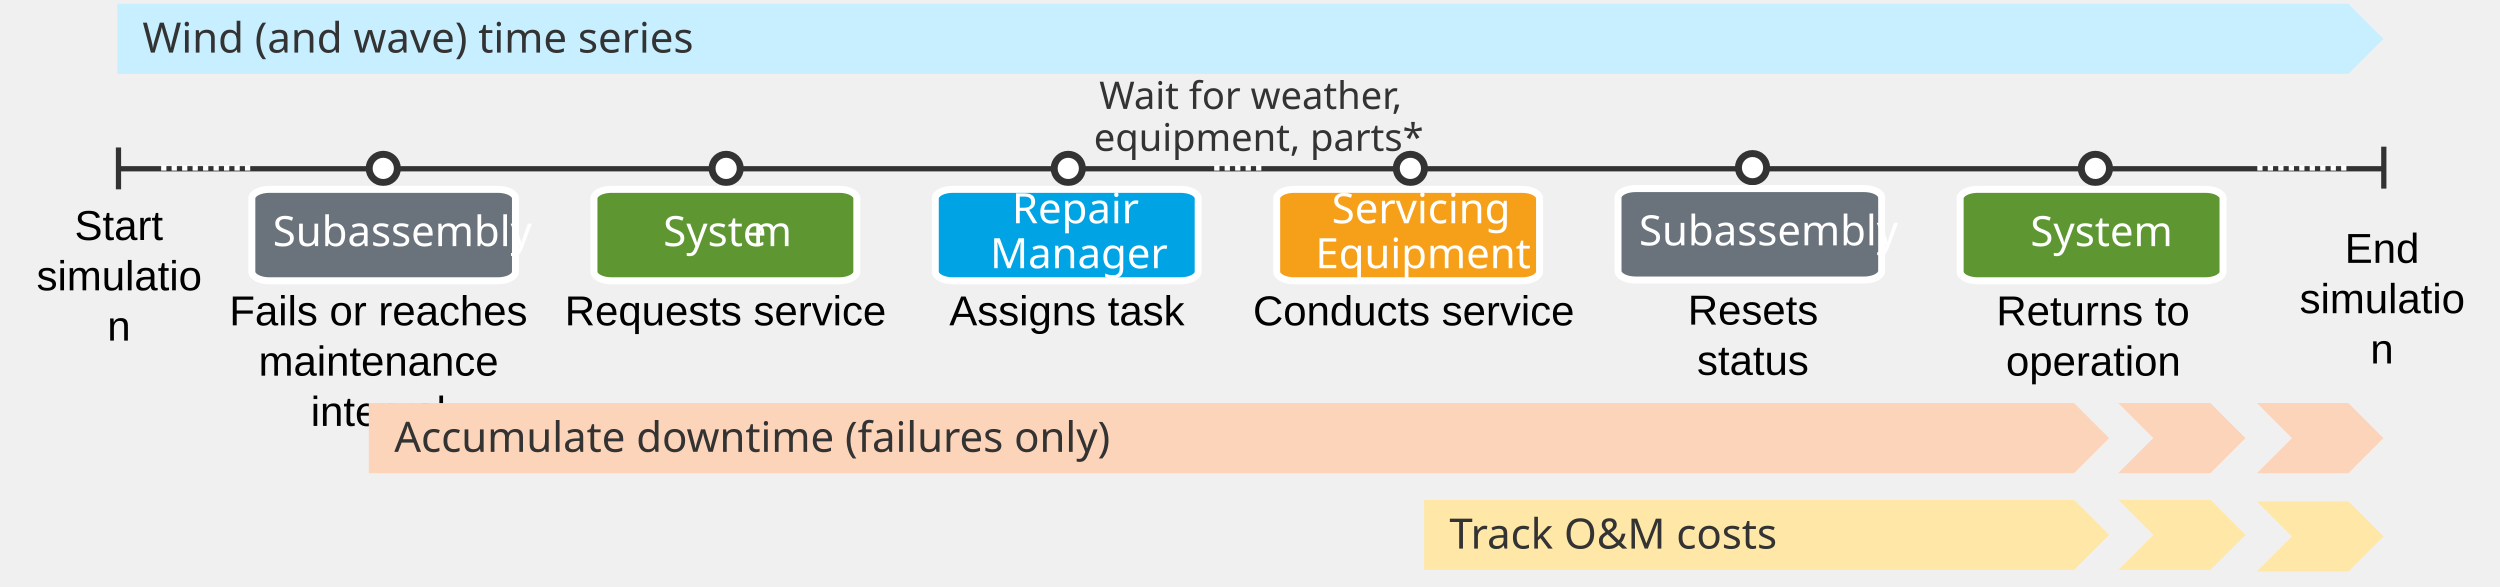
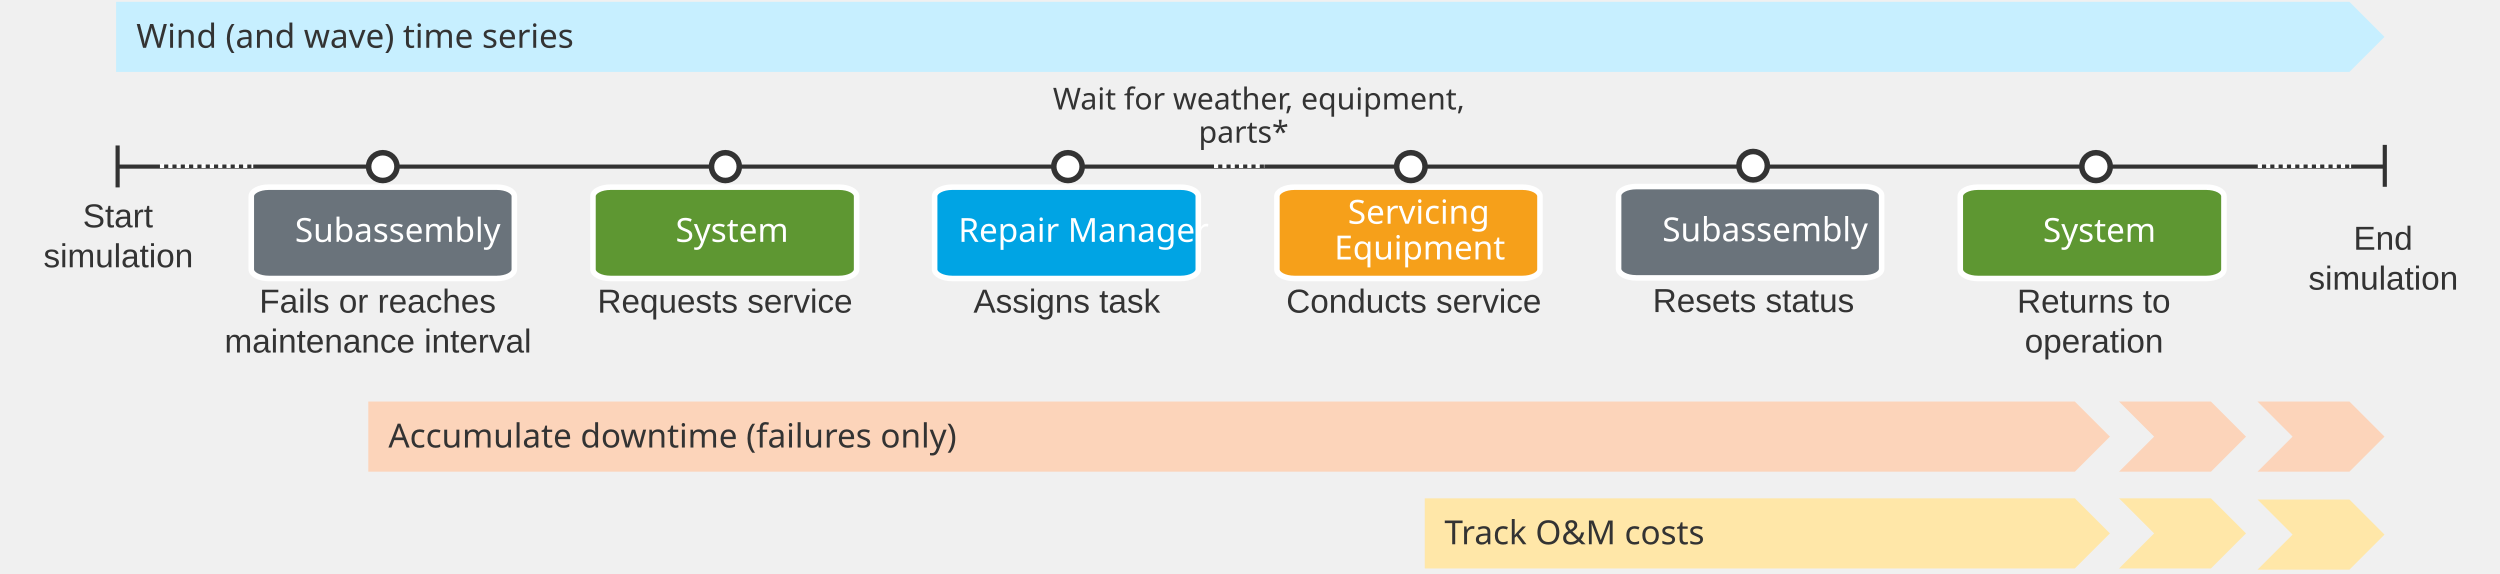
- <svg xmlns="http://www.w3.org/2000/svg" width="3281" height="770" overflow="hidden">
+ <svg xmlns="http://www.w3.org/2000/svg" width="4134" height="948" overflow="hidden">
  <defs>
    <clipPath id="clip0">
-       <rect x="9" y="760" width="3281" height="770" />
+       <rect x="123" y="747" width="4134" height="948" />
    </clipPath>
  </defs>
-   <g clip-path="url(#clip0)" transform="translate(-9 -760)">
-     <path d="M165.5 981.5 3138.12 981.5" stroke="#323232" stroke-width="6.875" stroke-linecap="butt" stroke-linejoin="round" stroke-miterlimit="10" stroke-opacity="1" fill="none" fill-rule="evenodd" />
-     <text fill="#000000" fill-opacity="1" font-family="Arial,Arial_MSFontService,sans-serif" font-style="normal" font-variant="normal" font-weight="400" font-stretch="normal" font-size="55" text-anchor="start" direction="ltr" writing-mode="lr-tb" unicode-bidi="normal" text-decoration="none" transform="matrix(1 0 0 1 106.849 1075)">Start <tspan fill="#000000" fill-opacity="1" font-family="Arial,Arial_MSFontService,sans-serif" font-style="normal" font-variant="normal" font-weight="400" font-stretch="normal" font-size="55" text-anchor="start" direction="ltr" writing-mode="lr-tb" unicode-bidi="normal" text-decoration="none" x="-49.844" y="66">simulatio</tspan>
-       <tspan fill="#000000" fill-opacity="1" font-family="Arial,Arial_MSFontService,sans-serif" font-style="normal" font-variant="normal" font-weight="400" font-stretch="normal" font-size="55" text-anchor="start" direction="ltr" writing-mode="lr-tb" unicode-bidi="normal" text-decoration="none" x="42.969" y="132">n</tspan>
+   <g clip-path="url(#clip0)" transform="translate(-123 -747)">
+     <path d="M318.5 1022.5 4067.16 1022.5" stroke="#323232" stroke-width="6.875" stroke-linecap="butt" stroke-linejoin="round" stroke-miterlimit="10" stroke-opacity="1" fill="none" fill-rule="evenodd" />
+     <text fill="#333333" fill-opacity="1" font-family="Arial,Arial_MSFontService,sans-serif" font-style="normal" font-variant="normal" font-weight="400" font-stretch="normal" font-size="55" text-anchor="start" direction="ltr" writing-mode="lr-tb" unicode-bidi="normal" text-decoration="none" transform="matrix(1 0 0 1 259.899 1123)">Start <tspan fill="#333333" fill-opacity="1" font-family="Arial,Arial_MSFontService,sans-serif" font-style="normal" font-variant="normal" font-weight="400" font-stretch="normal" font-size="55" text-anchor="start" direction="ltr" writing-mode="lr-tb" unicode-bidi="normal" text-decoration="none" x="-65.015" y="66">simulation</tspan>
    </text>
-     <path d="M0 0 0 55" stroke="#323232" stroke-width="6.875" stroke-linecap="butt" stroke-linejoin="round" stroke-miterlimit="10" stroke-opacity="1" fill="none" fill-rule="evenodd" transform="matrix(1 0 0 -1 164.5 1008.5)" />
-     <path d="M0 0 0 55" stroke="#323232" stroke-width="6.875" stroke-linecap="butt" stroke-linejoin="round" stroke-miterlimit="10" stroke-opacity="1" fill="none" fill-rule="evenodd" transform="matrix(1 0 0 -1 3137.5 1007.5)" />
-     <text fill="#000000" fill-opacity="1" font-family="Arial,Arial_MSFontService,sans-serif" font-style="normal" font-variant="normal" font-weight="400" font-stretch="normal" font-size="55" text-anchor="start" direction="ltr" writing-mode="lr-tb" unicode-bidi="normal" text-decoration="none" transform="matrix(1 0 0 1 3086.29 1105)">End <tspan fill="#000000" fill-opacity="1" font-family="Arial,Arial_MSFontService,sans-serif" font-style="normal" font-variant="normal" font-weight="400" font-stretch="normal" font-size="55" text-anchor="start" direction="ltr" writing-mode="lr-tb" unicode-bidi="normal" text-decoration="none" x="-59.285" y="66">simulatio</tspan>
-       <tspan fill="#000000" fill-opacity="1" font-family="Arial,Arial_MSFontService,sans-serif" font-style="normal" font-variant="normal" font-weight="400" font-stretch="normal" font-size="55" text-anchor="start" direction="ltr" writing-mode="lr-tb" unicode-bidi="normal" text-decoration="none" x="33.527" y="132">n</tspan>
+     <path d="M0 0 0 69.359" stroke="#323232" stroke-width="6.875" stroke-linecap="butt" stroke-linejoin="round" stroke-miterlimit="10" stroke-opacity="1" fill="none" fill-rule="evenodd" transform="matrix(1 0 0 -1 317.5 1056.86)" />
+     <path d="M0 0 0 69.359" stroke="#323232" stroke-width="6.875" stroke-linecap="butt" stroke-linejoin="round" stroke-miterlimit="10" stroke-opacity="1" fill="none" fill-rule="evenodd" transform="matrix(1 0 0 -1 4066.5 1055.86)" />
+     <text fill="#333333" fill-opacity="1" font-family="Arial,Arial_MSFontService,sans-serif" font-style="normal" font-variant="normal" font-weight="400" font-stretch="normal" font-size="55" text-anchor="start" direction="ltr" writing-mode="lr-tb" unicode-bidi="normal" text-decoration="none" transform="matrix(1 0 0 1 4014.73 1160)">End <tspan fill="#333333" fill-opacity="1" font-family="Arial,Arial_MSFontService,sans-serif" font-style="normal" font-variant="normal" font-weight="400" font-stretch="normal" font-size="55" text-anchor="start" direction="ltr" writing-mode="lr-tb" unicode-bidi="normal" text-decoration="none" x="-74.479" y="66">simulation</tspan>
    </text>
-     <path d="M220.5 980.5 342.837 980.5" stroke="#FFFFFF" stroke-width="6.875" stroke-linecap="butt" stroke-linejoin="round" stroke-miterlimit="10" stroke-dasharray="6.875 6.875" stroke-opacity="1" fill="none" fill-rule="evenodd" />
-     <path d="M2971.5 980.5 3093.84 980.5" stroke="#FFFFFF" stroke-width="6.875" stroke-linecap="butt" stroke-linejoin="round" stroke-miterlimit="10" stroke-dasharray="6.875 6.875" stroke-opacity="1" fill="none" fill-rule="evenodd" />
-     <path d="M163 765 3091 765 3137 811 3091 857 163 857Z" fill="#C7EFFF" fill-rule="evenodd" fill-opacity="1" />
-     <text fill="#333333" fill-opacity="1" font-family="Calibri,Calibri_MSFontService,sans-serif" font-style="normal" font-variant="normal" font-weight="400" font-stretch="normal" font-size="55" text-anchor="start" direction="ltr" writing-mode="lr-tb" unicode-bidi="normal" text-decoration="none" transform="matrix(1 0 0 1 195.943 829)">Wind (and wave) time series</text>
-     <path d="M493.5 981C493.5 970.783 501.783 962.5 512 962.5 522.217 962.5 530.5 970.783 530.5 981 530.5 991.217 522.217 999.5 512 999.5 501.783 999.5 493.5 991.217 493.5 981Z" stroke="#333333" stroke-width="9.167" stroke-linecap="butt" stroke-linejoin="round" stroke-miterlimit="10" stroke-opacity="1" fill="#FFFFFF" fill-rule="evenodd" fill-opacity="1" />
-     <path d="M943.5 981C943.5 970.783 951.783 962.5 962 962.5 972.217 962.5 980.5 970.783 980.5 981 980.5 991.217 972.217 999.5 962 999.5 951.783 999.5 943.5 991.217 943.5 981Z" stroke="#333333" stroke-width="9.167" stroke-linecap="butt" stroke-linejoin="round" stroke-miterlimit="10" stroke-opacity="1" fill="#FFFFFF" fill-rule="evenodd" fill-opacity="1" />
-     <path d="M1392.5 981C1392.5 970.783 1400.78 962.5 1411 962.5 1421.22 962.5 1429.5 970.783 1429.5 981 1429.5 991.217 1421.22 999.5 1411 999.5 1400.78 999.5 1392.5 991.217 1392.5 981Z" stroke="#333333" stroke-width="9.167" stroke-linecap="butt" stroke-linejoin="round" stroke-miterlimit="10" stroke-opacity="1" fill="#FFFFFF" fill-rule="evenodd" fill-opacity="1" />
-     <path d="M1841.5 981C1841.5 970.783 1849.78 962.5 1860 962.5 1870.22 962.5 1878.5 970.783 1878.5 981 1878.5 991.217 1870.22 999.5 1860 999.5 1849.78 999.5 1841.5 991.217 1841.5 981Z" stroke="#333333" stroke-width="9.167" stroke-linecap="butt" stroke-linejoin="round" stroke-miterlimit="10" stroke-opacity="1" fill="#FFFFFF" fill-rule="evenodd" fill-opacity="1" />
-     <path d="M2740.5 981C2740.5 970.783 2748.78 962.5 2759 962.5 2769.22 962.5 2777.5 970.783 2777.5 981 2777.5 991.217 2769.22 999.5 2759 999.5 2748.78 999.5 2740.5 991.217 2740.5 981Z" stroke="#333333" stroke-width="9.167" stroke-linecap="butt" stroke-linejoin="round" stroke-miterlimit="10" stroke-opacity="1" fill="#FFFFFF" fill-rule="evenodd" fill-opacity="1" />
-     <path d="M339.5 1020.5C339.5 1013.87 349.827 1008.5 362.567 1008.5L662.433 1008.5C675.173 1008.5 685.5 1013.87 685.5 1020.5L685.5 1116.5C685.5 1123.13 675.173 1128.5 662.433 1128.5L362.567 1128.5C349.827 1128.5 339.5 1123.13 339.5 1116.5L339.5 1020.5Z" stroke="#FFFFFF" stroke-width="9.167" stroke-linecap="butt" stroke-linejoin="round" stroke-miterlimit="10" stroke-opacity="1" fill="#6A737B" fill-rule="evenodd" fill-opacity="1" />
-     <text fill="#FFFFFF" fill-opacity="1" font-family="Calibri,Calibri_MSFontService,sans-serif" font-style="normal" font-variant="normal" font-weight="400" font-stretch="normal" font-size="55" text-anchor="start" direction="ltr" writing-mode="lr-tb" unicode-bidi="normal" text-decoration="none" transform="matrix(1 0 0 1 367.015 1083)">Subassembly<tspan fill="#000000" fill-opacity="1" font-family="Arial,Arial_MSFontService,sans-serif" font-style="normal" font-variant="normal" font-weight="400" font-stretch="normal" font-size="55" text-anchor="start" direction="ltr" writing-mode="lr-tb" unicode-bidi="normal" text-decoration="none" x="-57.021" y="104">Fails or reaches </tspan>
-       <tspan fill="#000000" fill-opacity="1" font-family="Arial,Arial_MSFontService,sans-serif" font-style="normal" font-variant="normal" font-weight="400" font-stretch="normal" font-size="55" text-anchor="start" direction="ltr" writing-mode="lr-tb" unicode-bidi="normal" text-decoration="none" x="-18.636" y="170">maintenance </tspan>
-       <tspan fill="#000000" fill-opacity="1" font-family="Arial,Arial_MSFontService,sans-serif" font-style="normal" font-variant="normal" font-weight="400" font-stretch="normal" font-size="55" text-anchor="start" direction="ltr" writing-mode="lr-tb" unicode-bidi="normal" text-decoration="none" x="49.816" y="236">interval</tspan>
+     <path d="M387.5 1021.5 541.775 1021.5" stroke="#FFFFFF" stroke-width="6.875" stroke-linecap="butt" stroke-linejoin="round" stroke-miterlimit="10" stroke-dasharray="6.875 6.875" stroke-opacity="1" fill="none" fill-rule="evenodd" />
+     <path d="M3856.5 1021.5 4010.77 1021.5" stroke="#FFFFFF" stroke-width="6.875" stroke-linecap="butt" stroke-linejoin="round" stroke-miterlimit="10" stroke-dasharray="6.875 6.875" stroke-opacity="1" fill="none" fill-rule="evenodd" />
+     <path d="M315 750 4008 750 4066 808.002 4008 866 315 866Z" fill="#C7EFFF" fill-rule="evenodd" fill-opacity="1" />
+     <text fill="#333333" fill-opacity="1" font-family="Calibri,Calibri_MSFontService,sans-serif" font-style="normal" font-variant="normal" font-weight="400" font-stretch="normal" font-size="55" text-anchor="start" direction="ltr" writing-mode="lr-tb" unicode-bidi="normal" text-decoration="none" transform="matrix(1 0 0 1 348.468 826)">Wind (and wave) time series</text>
+     <path d="M732.5 1022.5C732.5 1009.8 743.021 999.5 756 999.5 768.979 999.5 779.5 1009.8 779.5 1022.5 779.5 1035.2 768.979 1045.5 756 1045.5 743.021 1045.5 732.5 1035.2 732.5 1022.5Z" stroke="#333333" stroke-width="9.167" stroke-linecap="butt" stroke-linejoin="round" stroke-miterlimit="10" stroke-opacity="1" fill="#FFFFFF" fill-rule="evenodd" fill-opacity="1" />
+     <path d="M1299.5 1022.5C1299.5 1009.8 1309.8 999.5 1322.5 999.5 1335.2 999.5 1345.5 1009.8 1345.5 1022.5 1345.5 1035.2 1335.2 1045.5 1322.5 1045.5 1309.8 1045.5 1299.5 1035.2 1299.5 1022.5Z" stroke="#333333" stroke-width="9.167" stroke-linecap="butt" stroke-linejoin="round" stroke-miterlimit="10" stroke-opacity="1" fill="#FFFFFF" fill-rule="evenodd" fill-opacity="1" />
+     <path d="M1865.5 1022.5C1865.5 1009.8 1876.02 999.5 1889 999.5 1901.98 999.5 1912.5 1009.8 1912.5 1022.5 1912.5 1035.2 1901.98 1045.5 1889 1045.5 1876.02 1045.5 1865.5 1035.2 1865.5 1022.5Z" stroke="#333333" stroke-width="9.167" stroke-linecap="butt" stroke-linejoin="round" stroke-miterlimit="10" stroke-opacity="1" fill="#FFFFFF" fill-rule="evenodd" fill-opacity="1" />
+     <path d="M2432.5 1022.5C2432.5 1009.8 2443.02 999.5 2456 999.5 2468.98 999.5 2479.5 1009.8 2479.5 1022.5 2479.5 1035.2 2468.98 1045.5 2456 1045.5 2443.02 1045.5 2432.5 1035.2 2432.5 1022.5Z" stroke="#333333" stroke-width="9.167" stroke-linecap="butt" stroke-linejoin="round" stroke-miterlimit="10" stroke-opacity="1" fill="#FFFFFF" fill-rule="evenodd" fill-opacity="1" />
+     <path d="M3565.5 1022.5C3565.5 1009.8 3576.02 999.5 3589 999.5 3601.98 999.5 3612.5 1009.8 3612.5 1022.5 3612.5 1035.2 3601.98 1045.5 3589 1045.5 3576.02 1045.5 3565.5 1035.2 3565.5 1022.5Z" stroke="#333333" stroke-width="9.167" stroke-linecap="butt" stroke-linejoin="round" stroke-miterlimit="10" stroke-opacity="1" fill="#FFFFFF" fill-rule="evenodd" fill-opacity="1" />
+     <path d="M538.5 1071.6C538.5 1063.26 551.484 1056.5 567.5 1056.5L944.5 1056.5C960.516 1056.5 973.5 1063.26 973.5 1071.6L973.5 1192.4C973.5 1200.74 960.516 1207.5 944.5 1207.5L567.5 1207.5C551.484 1207.5 538.5 1200.74 538.5 1192.4L538.5 1071.6Z" stroke="#FFFFFF" stroke-width="9.167" stroke-linecap="butt" stroke-linejoin="round" stroke-miterlimit="10" stroke-opacity="1" fill="#6A737B" fill-rule="evenodd" fill-opacity="1" />
+     <text fill="#FFFFFF" fill-opacity="1" font-family="Calibri,Calibri_MSFontService,sans-serif" font-style="normal" font-variant="normal" font-weight="400" font-stretch="normal" font-size="55" text-anchor="start" direction="ltr" writing-mode="lr-tb" unicode-bidi="normal" text-decoration="none" transform="matrix(1 0 0 1 610.657 1147)">Subassembly<tspan fill="#333333" fill-opacity="1" font-family="Arial,Arial_MSFontService,sans-serif" font-style="normal" font-variant="normal" font-weight="400" font-stretch="normal" font-size="55" text-anchor="start" direction="ltr" writing-mode="lr-tb" unicode-bidi="normal" text-decoration="none" x="-58.809" y="117">Fails or reaches </tspan>
+       <tspan fill="#333333" fill-opacity="1" font-family="Arial,Arial_MSFontService,sans-serif" font-style="normal" font-variant="normal" font-weight="400" font-stretch="normal" font-size="55" text-anchor="start" direction="ltr" writing-mode="lr-tb" unicode-bidi="normal" text-decoration="none" x="-116.399" y="183">maintenance interval</tspan>
    </text>
-     <path d="M788.5 1020.5C788.5 1013.87 798.797 1008.5 811.5 1008.5L1110.5 1008.5C1123.2 1008.5 1133.5 1013.87 1133.5 1020.5L1133.5 1116.5C1133.5 1123.13 1123.2 1128.5 1110.5 1128.5L811.5 1128.5C798.797 1128.5 788.5 1123.13 788.5 1116.5L788.5 1020.5Z" stroke="#FFFFFF" stroke-width="9.167" stroke-linecap="butt" stroke-linejoin="round" stroke-miterlimit="10" stroke-opacity="1" fill="#5E9732" fill-rule="evenodd" fill-opacity="1" />
-     <text fill="#FFFFFF" fill-opacity="1" font-family="Calibri,Calibri_MSFontService,sans-serif" font-style="normal" font-variant="normal" font-weight="400" font-stretch="normal" font-size="55" text-anchor="start" direction="ltr" writing-mode="lr-tb" unicode-bidi="normal" text-decoration="none" transform="matrix(1 0 0 1 879.436 1083)">Syste<tspan fill="#FFFFFF" fill-opacity="1" font-family="Calibri,Calibri_MSFontService,sans-serif" font-style="normal" font-variant="normal" font-weight="400" font-stretch="normal" font-size="55" text-anchor="start" direction="ltr" writing-mode="lr-tb" unicode-bidi="normal" text-decoration="none" x="117.448" y="0">m</tspan>
-       <tspan fill="#000000" fill-opacity="1" font-family="Arial,Arial_MSFontService,sans-serif" font-style="normal" font-variant="normal" font-weight="400" font-stretch="normal" font-size="55" text-anchor="start" direction="ltr" writing-mode="lr-tb" unicode-bidi="normal" text-decoration="none" x="-129.214" y="104">Requests service</tspan>
+     <path d="M1103.5 1071.6C1103.5 1063.26 1116.51 1056.5 1132.57 1056.5L1510.43 1056.5C1526.49 1056.5 1539.5 1063.26 1539.5 1071.6L1539.5 1192.4C1539.5 1200.74 1526.49 1207.5 1510.43 1207.5L1132.57 1207.5C1116.51 1207.5 1103.5 1200.74 1103.5 1192.4L1103.5 1071.6Z" stroke="#FFFFFF" stroke-width="9.167" stroke-linecap="butt" stroke-linejoin="round" stroke-miterlimit="10" stroke-opacity="1" fill="#5E9732" fill-rule="evenodd" fill-opacity="1" />
+     <text fill="#FFFFFF" fill-opacity="1" font-family="Calibri,Calibri_MSFontService,sans-serif" font-style="normal" font-variant="normal" font-weight="400" font-stretch="normal" font-size="55" text-anchor="start" direction="ltr" writing-mode="lr-tb" unicode-bidi="normal" text-decoration="none" transform="matrix(1 0 0 1 1240.1 1147)">System<tspan fill="#333333" fill-opacity="1" font-family="Arial,Arial_MSFontService,sans-serif" font-style="normal" font-variant="normal" font-weight="400" font-stretch="normal" font-size="55" text-anchor="start" direction="ltr" writing-mode="lr-tb" unicode-bidi="normal" text-decoration="none" x="-129.144" y="117">Requests service</tspan>
    </text>
-     <path d="M1236.5 1020.5C1236.5 1013.87 1246.8 1008.5 1259.5 1008.5L1558.5 1008.5C1571.2 1008.5 1581.5 1013.87 1581.5 1020.5L1581.5 1116.5C1581.5 1123.13 1571.2 1128.5 1558.5 1128.5L1259.5 1128.5C1246.8 1128.5 1236.5 1123.13 1236.5 1116.5L1236.5 1020.5Z" stroke="#FFFFFF" stroke-width="9.167" stroke-linecap="butt" stroke-linejoin="round" stroke-miterlimit="10" stroke-opacity="1" fill="#00A4E4" fill-rule="evenodd" fill-opacity="1" />
-     <text fill="#FFFFFF" fill-opacity="1" font-family="Calibri,Calibri_MSFontService,sans-serif" font-style="normal" font-variant="normal" font-weight="400" font-stretch="normal" font-size="55" text-anchor="start" direction="ltr" writing-mode="lr-tb" unicode-bidi="normal" text-decoration="none" transform="matrix(1 0 0 1 1337.06 1053)">Repair <tspan fill="#FFFFFF" fill-opacity="1" font-family="Calibri,Calibri_MSFontService,sans-serif" font-style="normal" font-variant="normal" font-weight="400" font-stretch="normal" font-size="55" text-anchor="start" direction="ltr" writing-mode="lr-tb" unicode-bidi="normal" text-decoration="none" x="-28.623" y="59">Manager</tspan>
-       <tspan fill="#000000" fill-opacity="1" font-family="Arial,Arial_MSFontService,sans-serif" font-style="normal" font-variant="normal" font-weight="400" font-stretch="normal" font-size="55" text-anchor="start" direction="ltr" writing-mode="lr-tb" unicode-bidi="normal" text-decoration="none" x="-82.178" y="134">Assigns task</tspan>
+     <path d="M1668.5 1071.6C1668.5 1063.26 1681.51 1056.5 1697.57 1056.5L2075.43 1056.5C2091.49 1056.5 2104.5 1063.26 2104.5 1071.6L2104.5 1192.4C2104.5 1200.74 2091.49 1207.5 2075.43 1207.5L1697.57 1207.5C1681.51 1207.5 1668.5 1200.74 1668.5 1192.4L1668.5 1071.6Z" stroke="#FFFFFF" stroke-width="9.167" stroke-linecap="butt" stroke-linejoin="round" stroke-miterlimit="10" stroke-opacity="1" fill="#00A4E4" fill-rule="evenodd" fill-opacity="1" />
+     <text fill="#FFFFFF" fill-opacity="1" font-family="Calibri,Calibri_MSFontService,sans-serif" font-style="normal" font-variant="normal" font-weight="400" font-stretch="normal" font-size="55" text-anchor="start" direction="ltr" writing-mode="lr-tb" unicode-bidi="normal" text-decoration="none" transform="matrix(1 0 0 1 1707.7 1147)">Repair Manager<tspan fill="#333333" fill-opacity="1" font-family="Arial,Arial_MSFontService,sans-serif" font-style="normal" font-variant="normal" font-weight="400" font-stretch="normal" font-size="55" text-anchor="start" direction="ltr" writing-mode="lr-tb" unicode-bidi="normal" text-decoration="none" x="25.015" y="117">Assigns task</tspan>
    </text>
-     <path d="M1684.5 1020.5C1684.5 1013.87 1694.8 1008.5 1707.5 1008.5L2006.5 1008.5C2019.2 1008.5 2029.5 1013.87 2029.5 1020.5L2029.5 1116.5C2029.5 1123.13 2019.2 1128.5 2006.5 1128.5L1707.5 1128.5C1694.8 1128.5 1684.5 1123.13 1684.5 1116.5L1684.5 1020.5Z" stroke="#FFFFFF" stroke-width="9.167" stroke-linecap="butt" stroke-linejoin="round" stroke-miterlimit="10" stroke-opacity="1" fill="#F6A01A" fill-rule="evenodd" fill-opacity="1" />
-     <text fill="#FFFFFF" fill-opacity="1" font-family="Calibri,Calibri_MSFontService,sans-serif" font-style="normal" font-variant="normal" font-weight="400" font-stretch="normal" font-size="55" text-anchor="start" direction="ltr" writing-mode="lr-tb" unicode-bidi="normal" text-decoration="none" transform="matrix(1 0 0 1 1756.78 1053)">Servicing <tspan fill="#FFFFFF" fill-opacity="1" font-family="Calibri,Calibri_MSFontService,sans-serif" font-style="normal" font-variant="normal" font-weight="400" font-stretch="normal" font-size="55" text-anchor="start" direction="ltr" writing-mode="lr-tb" unicode-bidi="normal" text-decoration="none" x="-21.427" y="59">Equipment</tspan>
-       <tspan fill="#000000" fill-opacity="1" font-family="Arial,Arial_MSFontService,sans-serif" font-style="normal" font-variant="normal" font-weight="400" font-stretch="normal" font-size="55" text-anchor="start" direction="ltr" writing-mode="lr-tb" unicode-bidi="normal" text-decoration="none" x="-103.348" y="134">Conducts service</tspan>
+     <path d="M2234.5 1071.6C2234.5 1063.26 2247.48 1056.5 2263.5 1056.5L2640.5 1056.5C2656.52 1056.5 2669.5 1063.26 2669.5 1071.6L2669.5 1192.4C2669.5 1200.74 2656.52 1207.5 2640.5 1207.5L2263.5 1207.5C2247.48 1207.5 2234.5 1200.74 2234.5 1192.4L2234.5 1071.6Z" stroke="#FFFFFF" stroke-width="9.167" stroke-linecap="butt" stroke-linejoin="round" stroke-miterlimit="10" stroke-opacity="1" fill="#F6A01A" fill-rule="evenodd" fill-opacity="1" />
+     <text fill="#FFFFFF" fill-opacity="1" font-family="Calibri,Calibri_MSFontService,sans-serif" font-style="normal" font-variant="normal" font-weight="400" font-stretch="normal" font-size="55" text-anchor="start" direction="ltr" writing-mode="lr-tb" unicode-bidi="normal" text-decoration="none" transform="matrix(1 0 0 1 2351.75 1117)">Servicing <tspan fill="#FFFFFF" fill-opacity="1" font-family="Calibri,Calibri_MSFontService,sans-serif" font-style="normal" font-variant="normal" font-weight="400" font-stretch="normal" font-size="55" text-anchor="start" direction="ltr" writing-mode="lr-tb" unicode-bidi="normal" text-decoration="none" x="-22.344" y="59">Equipment</tspan>
+       <tspan fill="#333333" fill-opacity="1" font-family="Arial,Arial_MSFontService,sans-serif" font-style="normal" font-variant="normal" font-weight="400" font-stretch="normal" font-size="55" text-anchor="start" direction="ltr" writing-mode="lr-tb" unicode-bidi="normal" text-decoration="none" x="-101.794" y="147">Conducts service</tspan>
    </text>
-     <path d="M2581.5 1020.5C2581.5 1013.87 2591.8 1008.5 2604.5 1008.5L2903.5 1008.5C2916.2 1008.5 2926.5 1013.87 2926.5 1020.5L2926.5 1116.5C2926.5 1123.13 2916.2 1128.5 2903.5 1128.5L2604.5 1128.5C2591.8 1128.5 2581.5 1123.13 2581.5 1116.5L2581.5 1020.5Z" stroke="#FFFFFF" stroke-width="9.167" stroke-linecap="butt" stroke-linejoin="round" stroke-miterlimit="10" stroke-opacity="1" fill="#5E9732" fill-rule="evenodd" fill-opacity="1" />
-     <text fill="#FFFFFF" fill-opacity="1" font-family="Calibri,Calibri_MSFontService,sans-serif" font-style="normal" font-variant="normal" font-weight="400" font-stretch="normal" font-size="55" text-anchor="start" direction="ltr" writing-mode="lr-tb" unicode-bidi="normal" text-decoration="none" transform="matrix(1 0 0 1 2673.65 1083)">System<tspan fill="#000000" fill-opacity="1" font-family="Arial,Arial_MSFontService,sans-serif" font-style="normal" font-variant="normal" font-weight="400" font-stretch="normal" font-size="55" text-anchor="start" direction="ltr" writing-mode="lr-tb" unicode-bidi="normal" text-decoration="none" x="-44.604" y="104">Returns to </tspan>
-       <tspan fill="#000000" fill-opacity="1" font-family="Arial,Arial_MSFontService,sans-serif" font-style="normal" font-variant="normal" font-weight="400" font-stretch="normal" font-size="55" text-anchor="start" direction="ltr" writing-mode="lr-tb" unicode-bidi="normal" text-decoration="none" x="-32" y="170">operation</tspan>
+     <path d="M3364.5 1071.6C3364.5 1063.26 3377.51 1056.5 3393.57 1056.5L3771.43 1056.5C3787.49 1056.5 3800.5 1063.26 3800.5 1071.6L3800.5 1192.4C3800.5 1200.74 3787.49 1207.5 3771.43 1207.5L3393.57 1207.5C3377.51 1207.5 3364.5 1200.74 3364.5 1192.4L3364.5 1071.6Z" stroke="#FFFFFF" stroke-width="9.167" stroke-linecap="butt" stroke-linejoin="round" stroke-miterlimit="10" stroke-opacity="1" fill="#5E9732" fill-rule="evenodd" fill-opacity="1" />
+     <text fill="#FFFFFF" fill-opacity="1" font-family="Calibri,Calibri_MSFontService,sans-serif" font-style="normal" font-variant="normal" font-weight="400" font-stretch="normal" font-size="55" text-anchor="start" direction="ltr" writing-mode="lr-tb" unicode-bidi="normal" text-decoration="none" transform="matrix(1 0 0 1 3501.21 1147)">System<tspan fill="#333333" fill-opacity="1" font-family="Arial,Arial_MSFontService,sans-serif" font-style="normal" font-variant="normal" font-weight="400" font-stretch="normal" font-size="55" text-anchor="start" direction="ltr" writing-mode="lr-tb" unicode-bidi="normal" text-decoration="none" x="-42.78" y="117">Returns to </tspan>
+       <tspan fill="#333333" fill-opacity="1" font-family="Arial,Arial_MSFontService,sans-serif" font-style="normal" font-variant="normal" font-weight="400" font-stretch="normal" font-size="55" text-anchor="start" direction="ltr" writing-mode="lr-tb" unicode-bidi="normal" text-decoration="none" x="-30.176" y="183">operation</tspan>
    </text>
-     <path d="M493 1289 2731 1289 2777 1335 2731 1381 493 1381Z" fill="#FCD4BA" fill-rule="evenodd" fill-opacity="1" />
-     <text fill="#333333" fill-opacity="1" font-family="Calibri,Calibri_MSFontService,sans-serif" font-style="normal" font-variant="normal" font-weight="400" font-stretch="normal" font-size="55" text-anchor="start" direction="ltr" writing-mode="lr-tb" unicode-bidi="normal" text-decoration="none" transform="matrix(1 0 0 1 526.459 1353)">Accumulate downtime (failures only)</text>
-     <path d="M1878 1416 2731 1416 2777 1462 2731 1508 1878 1508Z" fill="#FFE7A8" fill-rule="evenodd" fill-opacity="1" />
-     <text fill="#333333" fill-opacity="1" font-family="Calibri,Calibri_MSFontService,sans-serif" font-style="normal" font-variant="normal" font-weight="400" font-stretch="normal" font-size="55" text-anchor="start" direction="ltr" writing-mode="lr-tb" unicode-bidi="normal" text-decoration="none" transform="matrix(1 0 0 1 1911.23 1480)">Track O&amp;M costs</text>
-     <path d="M1602.5 980.5 1668.5 980.5" stroke="#FFFFFF" stroke-width="6.875" stroke-linecap="butt" stroke-linejoin="round" stroke-miterlimit="10" stroke-dasharray="6.875 6.875" stroke-opacity="1" fill="none" fill-rule="evenodd" />
-     <text fill="#333333" fill-opacity="1" font-family="Calibri,Calibri_MSFontService,sans-serif" font-style="normal" font-variant="normal" font-weight="400" font-stretch="normal" font-size="50" text-anchor="start" direction="ltr" writing-mode="lr-tb" unicode-bidi="normal" text-decoration="none" transform="matrix(1 0 0 1 1451.69 903)">Wait for weather, <tspan fill="#333333" fill-opacity="1" font-family="Calibri,Calibri_MSFontService,sans-serif" font-style="normal" font-variant="normal" font-weight="400" font-stretch="normal" font-size="50" text-anchor="start" direction="ltr" writing-mode="lr-tb" unicode-bidi="normal" text-decoration="none" x="-7.173" y="55">equipment, parts*</tspan>
+     <path d="M732 1411 3554 1411 3612 1469 3554 1527 732 1527Z" fill="#FCD4BA" fill-rule="evenodd" fill-opacity="1" />
+     <text fill="#333333" fill-opacity="1" font-family="Calibri,Calibri_MSFontService,sans-serif" font-style="normal" font-variant="normal" font-weight="400" font-stretch="normal" font-size="55" text-anchor="start" direction="ltr" writing-mode="lr-tb" unicode-bidi="normal" text-decoration="none" transform="matrix(1 0 0 1 765.27 1487)">Accumulate downtime (failures only)</text>
+     <path d="M2479 1571 3554 1571 3612 1629 3554 1687 2479 1687Z" fill="#FFE7A8" fill-rule="evenodd" fill-opacity="1" />
+     <text fill="#333333" fill-opacity="1" font-family="Calibri,Calibri_MSFontService,sans-serif" font-style="normal" font-variant="normal" font-weight="400" font-stretch="normal" font-size="55" text-anchor="start" direction="ltr" writing-mode="lr-tb" unicode-bidi="normal" text-decoration="none" transform="matrix(1 0 0 1 2511.55 1647)">Track O&amp;M costs</text>
+     <path d="M2130.5 1021.5 2213.73 1021.5" stroke="#FFFFFF" stroke-width="6.875" stroke-linecap="butt" stroke-linejoin="round" stroke-miterlimit="10" stroke-dasharray="6.875 6.875" stroke-opacity="1" fill="none" fill-rule="evenodd" />
+     <text fill="#333333" fill-opacity="1" font-family="Calibri,Calibri_MSFontService,sans-serif" font-style="normal" font-variant="normal" font-weight="400" font-stretch="normal" font-size="50" text-anchor="start" direction="ltr" writing-mode="lr-tb" unicode-bidi="normal" text-decoration="none" transform="matrix(1 0 0 1 1864.03 928)">Wait for weather, equipment, <tspan fill="#333333" fill-opacity="1" font-family="Calibri,Calibri_MSFontService,sans-serif" font-style="normal" font-variant="normal" font-weight="400" font-stretch="normal" font-size="50" text-anchor="start" direction="ltr" writing-mode="lr-tb" unicode-bidi="normal" text-decoration="none" x="240.923" y="55">parts*</tspan>
    </text>
-     <path d="M2971 1289 3091 1289 3137 1335 3091 1381 2971 1381 3017 1335Z" fill="#FCD4BA" fill-rule="evenodd" fill-opacity="1" />
-     <path d="M2971 1418 3091 1418 3137 1464 3091 1510 2971 1510 3017 1464Z" fill="#FFE7A8" fill-rule="evenodd" fill-opacity="1" />
-     <path d="M2789 1289 2910 1289 2956 1335 2910 1381 2789 1381 2835 1335Z" fill="#FCD4BA" fill-rule="evenodd" fill-opacity="1" />
-     <path d="M2789 1416 2910 1416 2956 1462 2910 1508 2789 1508 2835 1462Z" fill="#FFE7A8" fill-rule="evenodd" fill-opacity="1" />
-     <path d="M2290.5 980C2290.5 969.783 2298.78 961.5 2309 961.5 2319.22 961.5 2327.5 969.783 2327.5 980 2327.5 990.217 2319.22 998.5 2309 998.5 2298.78 998.5 2290.5 990.217 2290.5 980Z" stroke="#333333" stroke-width="9.167" stroke-linecap="butt" stroke-linejoin="round" stroke-miterlimit="10" stroke-opacity="1" fill="#FFFFFF" fill-rule="evenodd" fill-opacity="1" />
-     <path d="M2132.5 1019.5C2132.5 1012.87 2142.83 1007.5 2155.57 1007.5L2455.43 1007.5C2468.17 1007.5 2478.5 1012.87 2478.5 1019.5L2478.5 1115.5C2478.5 1122.13 2468.17 1127.5 2455.43 1127.5L2155.57 1127.5C2142.83 1127.5 2132.5 1122.13 2132.5 1115.5L2132.5 1019.5Z" stroke="#FFFFFF" stroke-width="9.167" stroke-linecap="butt" stroke-linejoin="round" stroke-miterlimit="10" stroke-opacity="1" fill="#6A737B" fill-rule="evenodd" fill-opacity="1" />
-     <text fill="#FFFFFF" fill-opacity="1" font-family="Calibri,Calibri_MSFontService,sans-serif" font-style="normal" font-variant="normal" font-weight="400" font-stretch="normal" font-size="55" text-anchor="start" direction="ltr" writing-mode="lr-tb" unicode-bidi="normal" text-decoration="none" transform="matrix(1 0 0 1 2160.03 1082)">Subassembly<tspan fill="#000000" fill-opacity="1" font-family="Arial,Arial_MSFontService,sans-serif" font-style="normal" font-variant="normal" font-weight="400" font-stretch="normal" font-size="55" text-anchor="start" direction="ltr" writing-mode="lr-tb" unicode-bidi="normal" text-decoration="none" x="64.073" y="104">Resets </tspan>
-       <tspan fill="#000000" fill-opacity="1" font-family="Arial,Arial_MSFontService,sans-serif" font-style="normal" font-variant="normal" font-weight="400" font-stretch="normal" font-size="55" text-anchor="start" direction="ltr" writing-mode="lr-tb" unicode-bidi="normal" text-decoration="none" x="76.105" y="170">status</tspan>
+     <path d="M3856 1411 4008 1411 4066 1469 4008 1527 3856 1527 3914 1469Z" fill="#FCD4BA" fill-rule="evenodd" fill-opacity="1" />
+     <path d="M3856 1573 4008 1573 4066 1631 4008 1689 3856 1689 3914 1631Z" fill="#FFE7A8" fill-rule="evenodd" fill-opacity="1" />
+     <path d="M3627 1411 3779 1411 3837 1469 3779 1527 3627 1527 3685 1469Z" fill="#FCD4BA" fill-rule="evenodd" fill-opacity="1" />
+     <path d="M3627 1571 3779 1571 3837 1629 3779 1687 3627 1687 3685 1629Z" fill="#FFE7A8" fill-rule="evenodd" fill-opacity="1" />
+     <path d="M2998.5 1021C2998.5 1008.02 3009.02 997.5 3022 997.5 3034.98 997.5 3045.5 1008.02 3045.5 1021 3045.5 1033.98 3034.98 1044.5 3022 1044.5 3009.02 1044.5 2998.5 1033.98 2998.5 1021Z" stroke="#333333" stroke-width="9.167" stroke-linecap="butt" stroke-linejoin="round" stroke-miterlimit="10" stroke-opacity="1" fill="#FFFFFF" fill-rule="evenodd" fill-opacity="1" />
+     <path d="M2799.5 1070.6C2799.5 1062.26 2812.48 1055.5 2828.5 1055.5L3205.5 1055.5C3221.52 1055.5 3234.5 1062.26 3234.5 1070.6L3234.5 1191.4C3234.5 1199.74 3221.52 1206.5 3205.5 1206.5L2828.5 1206.5C2812.48 1206.5 2799.5 1199.74 2799.5 1191.4L2799.5 1070.6Z" stroke="#FFFFFF" stroke-width="9.167" stroke-linecap="butt" stroke-linejoin="round" stroke-miterlimit="10" stroke-opacity="1" fill="#6A737B" fill-rule="evenodd" fill-opacity="1" />
+     <text fill="#FFFFFF" fill-opacity="1" font-family="Calibri,Calibri_MSFontService,sans-serif" font-style="normal" font-variant="normal" font-weight="400" font-stretch="normal" font-size="55" text-anchor="start" direction="ltr" writing-mode="lr-tb" unicode-bidi="normal" text-decoration="none" transform="matrix(1 0 0 1 2871.77 1146)">Subassembly<tspan fill="#333333" fill-opacity="1" font-family="Arial,Arial_MSFontService,sans-serif" font-style="normal" font-variant="normal" font-weight="400" font-stretch="normal" font-size="55" text-anchor="start" direction="ltr" writing-mode="lr-tb" unicode-bidi="normal" text-decoration="none" x="-15.822" y="117">Resets status</tspan>
    </text>
  </g>
</svg>
